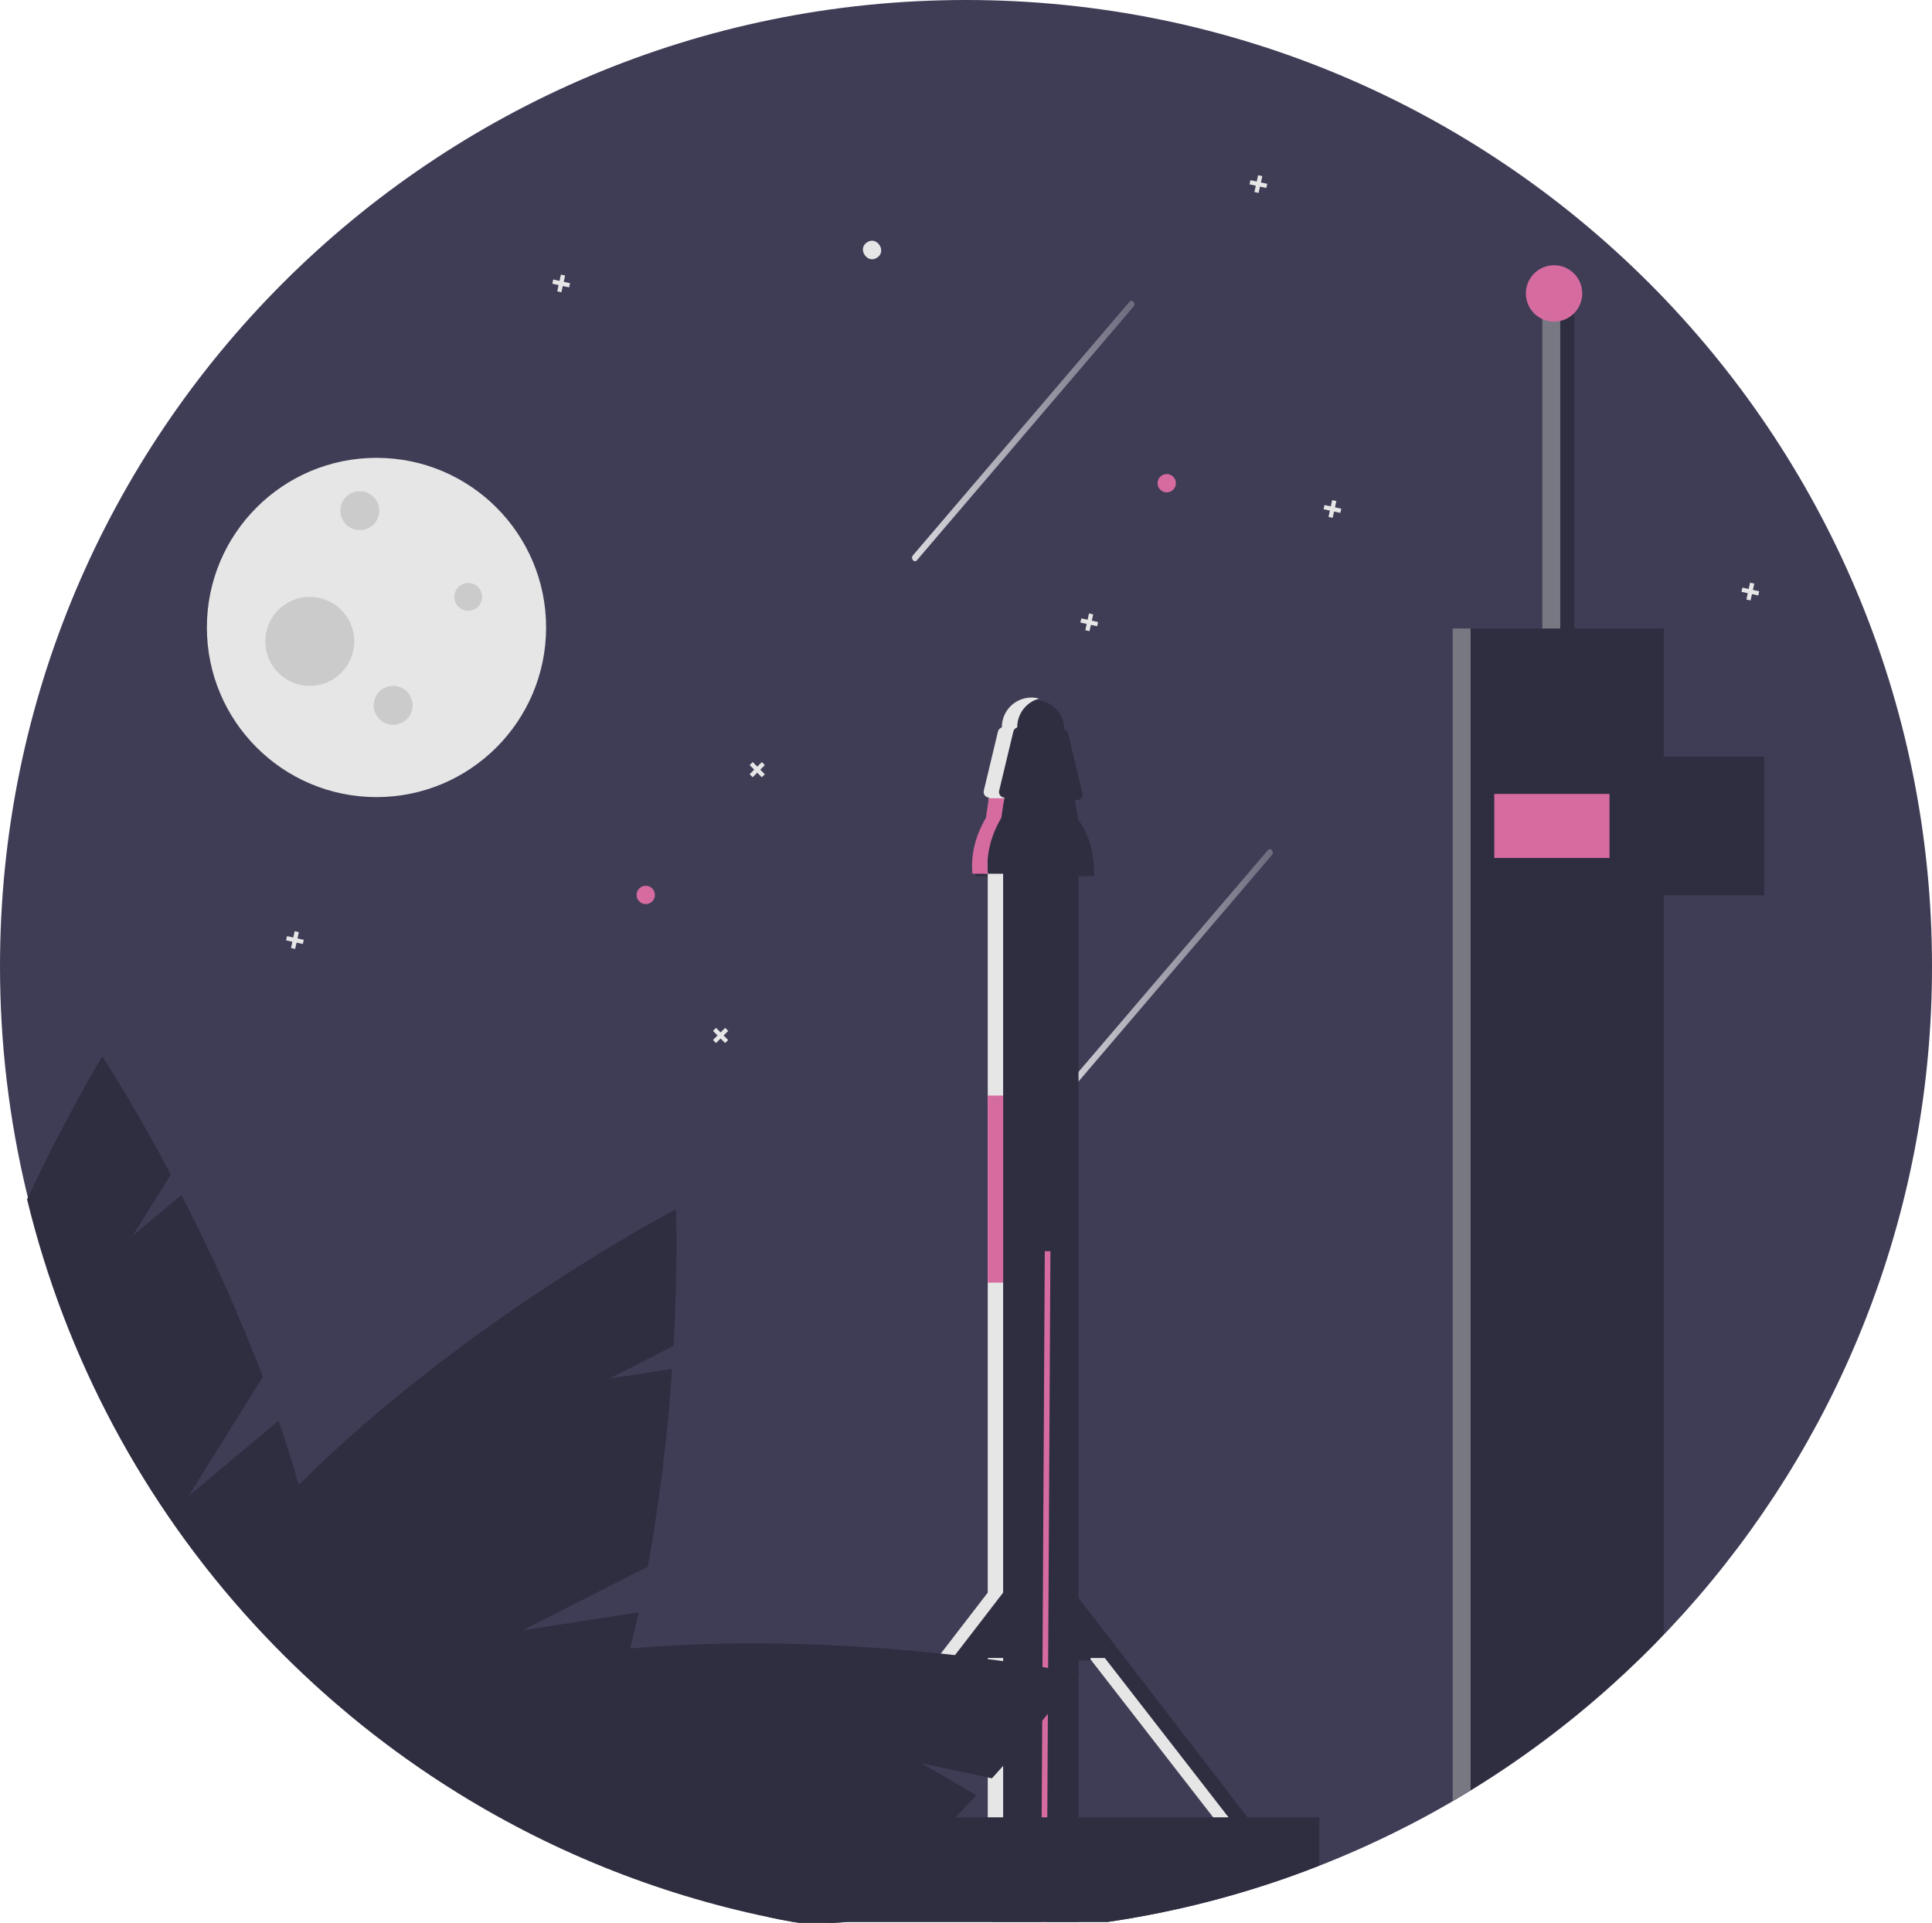
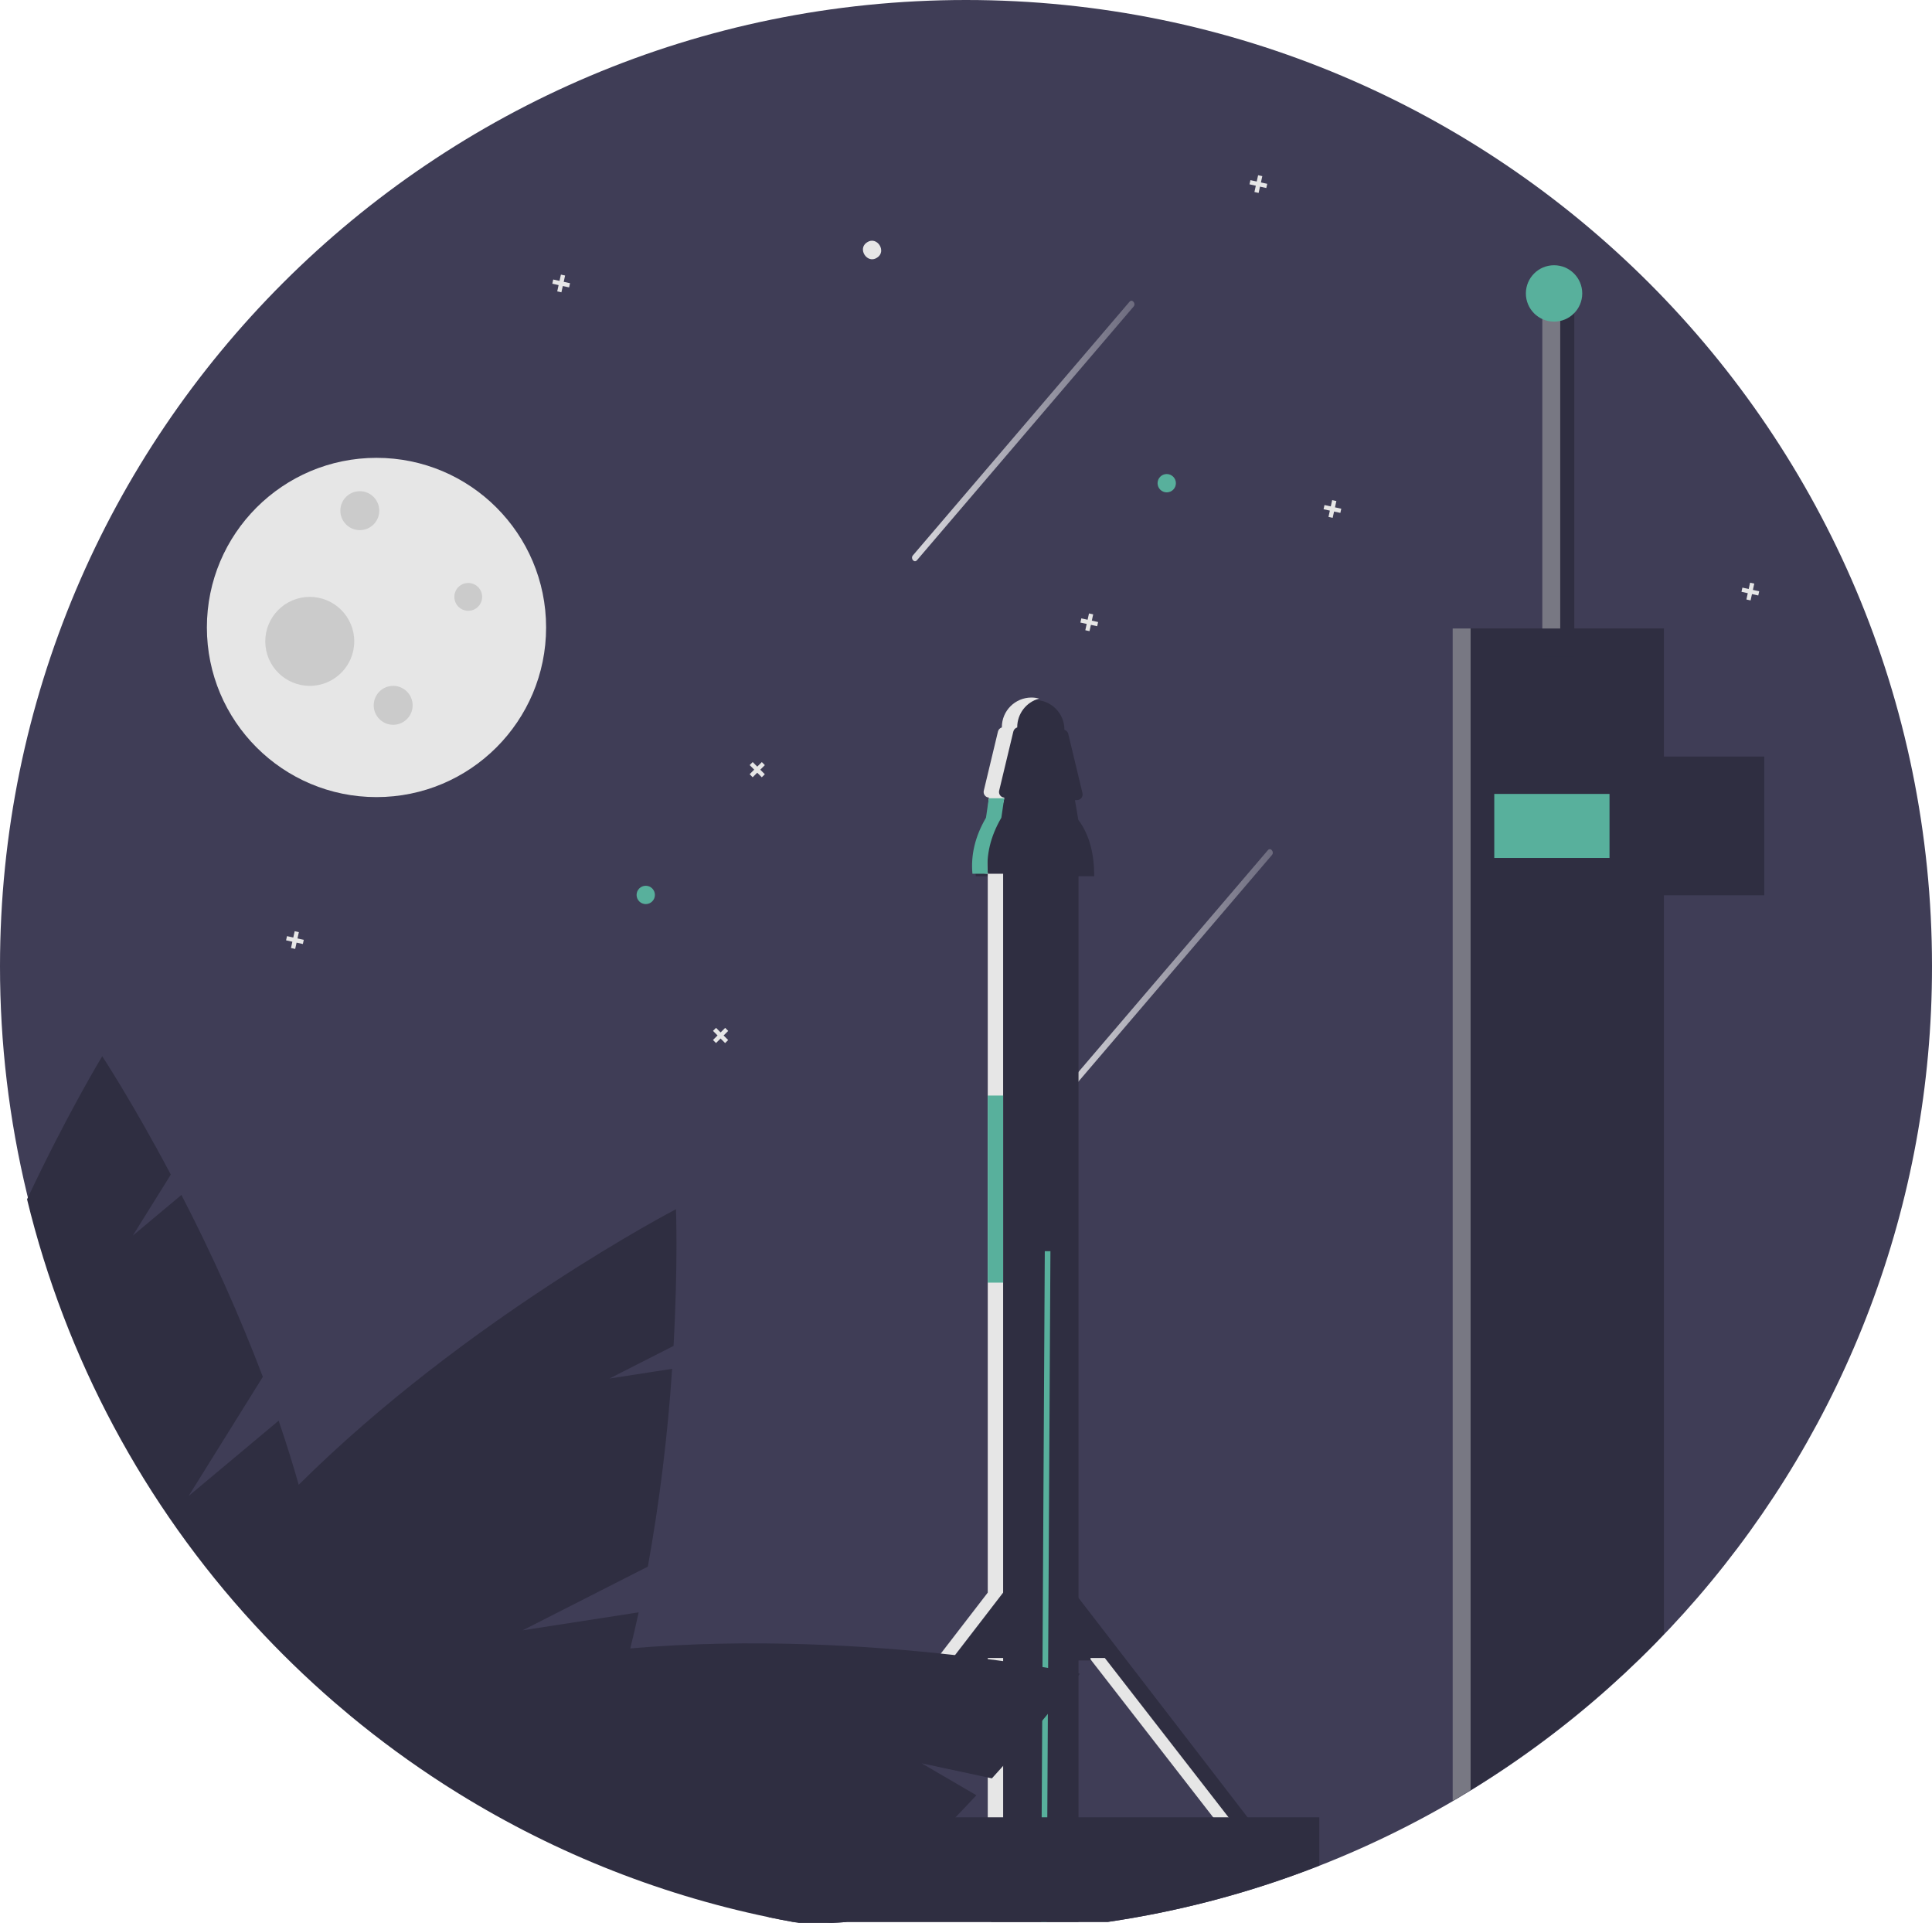
<svg xmlns="http://www.w3.org/2000/svg" xmlns:xlink="http://www.w3.org/1999/xlink" id="f795efda-d52b-464f-8ed0-c83c27181fc6" data-name="Layer 1" width="754" height="750.36" viewBox="0 0 754 750.36">
  <defs>
    <linearGradient id="b13d5aa8-7d59-4aa5-8b0c-a1087af90b05" x1="632.931" y1="457.002" x2="719.741" y2="457.002" gradientUnits="userSpaceOnUse">
      <stop offset="0" stop-color="#fff" />
      <stop offset="1" stop-color="#fff" stop-opacity="0.3" />
    </linearGradient>
    <linearGradient id="b216fe78-eea0-4fe3-b1f5-9d415c27bb0d" x1="578.931" y1="243.002" x2="665.741" y2="243.002" xlink:href="#b13d5aa8-7d59-4aa5-8b0c-a1087af90b05" />
  </defs>
  <path d="M977,451.82A376.647,376.647,0,0,1,655.41,824.77H553.3c-.16.14-5.82.41-5.82.41-.95-.13-1.91-.27-2.86-.41q-10.905-1.605-21.61-3.83a372.653,372.653,0,0,1-81.03-26.75c-.27-.12-.53-.25-.8-.37a371.023,371.023,0,0,1-41.87-22.81c-.34-.21-.67-.42-1-.63-.57-.36-1.13-.71-1.69-1.08-.18-.11-.36-.22-.54-.34A376.057,376.057,0,0,1,361.41,743.72c-.54-.43-1.08-.88-1.62-1.32q-3.255-2.7-6.45-5.46c-.02-.01-.03-.03-.05-.04A380.652,380.652,0,0,1,322.32,706.82c-.03-.04-.07-.07-.1-.11a376.239,376.239,0,0,1-88.33-164.6c-.12-.44-.22-.87-.33-1.31A378.139,378.139,0,0,1,223,451.82c0-208.21,168.79-377,377-377S977,243.61,977,451.82Z" transform="translate(-223 -74.82001)" fill="#3f3d56" />
  <path d="M634.853,507.436,667.824,468.838l32.971-38.599L719.407,408.45c1.03-1.206-.559-3.086-1.589-1.881l-32.971,38.599-32.971,38.599-18.612,21.79c-1.03,1.206.559,3.086,1.589,1.881Z" transform="translate(-223 -74.82001)" opacity="0.8" fill="url(#b13d5aa8-7d59-4aa5-8b0c-a1087af90b05)" />
  <rect x="386.81" y="336.41" width="34.1" height="413.54" fill="#2f2e41" />
-   <polygon points="409.95 488.23 409.88 500.61 409.05 650.87 408.95 668.78 408.73 709.14 408.51 749.95 406.31 749.95 406.53 709.14 406.74 671.44 406.85 650.5 407.68 500.64 407.75 488.22 409.95 488.23" fill="#d66ba0" />
+   <polygon points="409.95 488.23 409.88 500.61 409.05 650.87 408.95 668.78 408.73 709.14 408.51 749.95 406.31 749.95 406.53 709.14 406.74 671.44 406.85 650.5 407.68 500.64 407.75 488.22 409.95 488.23" fill="#58b09c" />
  <path d="M650.031,416.73h-46.204c-.671-7.238.998-14.528,5.294-21.876l1.306-8.927h31.903l1.505,8.814C648.305,400.697,650.037,408.217,650.031,416.73Z" transform="translate(-223 -74.82001)" fill="#2f2e41" />
  <path d="M643.318,387.027H610.396a2.2,2.2,0,0,1-2.139-2.714l5.544-23.102a2.2,2.2,0,0,1,2.139-1.687h21.833a2.2,2.2,0,0,1,2.139,1.687l5.544,23.102A2.2,2.2,0,0,1,643.318,387.027Z" transform="translate(-223 -74.82001)" fill="#2f2e41" />
  <path d="M626.86,347.97a11.564,11.564,0,0,0-11.55,11.56v11.55h23.1V359.53A11.564,11.564,0,0,0,626.86,347.97Z" transform="translate(-223 -74.82001)" fill="#2f2e41" />
  <polygon points="391.051 622.109 312.765 723.714 323.592 726.213 384.388 647.927 391.051 647.927 391.051 622.109" fill="#2f2e41" />
  <polygon points="419.831 622.109 498.117 723.714 487.29 726.213 426.494 647.927 419.831 647.927 419.831 622.109" fill="#2f2e41" />
  <path d="M872.38,320.07v392.4a378.724,378.724,0,0,1-82.45,65.08V320.07Z" transform="translate(-223 -74.82001)" fill="#2f2e41" />
  <rect x="634.387" y="295.224" width="54.134" height="54.134" fill="#2f2e41" />
  <rect x="601.906" y="114.5" width="12.492" height="141.581" fill="#2f2e41" />
  <g opacity="0.4">
    <path d="M796.93,320.07h-7V777.55q3.527-2.061,7-4.205Z" transform="translate(-223 -74.82001)" fill="#e6e6e6" />
    <rect x="601.906" y="114.5" width="7" height="130.75" fill="#e6e6e6" />
  </g>
-   <rect x="583.168" y="309.798" width="44.973" height="24.985" fill="#d66ba0" />
+   <rect x="583.168" y="309.798" width="44.973" height="24.985" fill="#58b09c" />
  <circle cx="146.933" cy="244.847" r="66.193" fill="#e6e6e6" />
  <circle cx="140.423" cy="199.271" r="7.596" fill="#cbcbcb" />
  <circle cx="153.444" cy="275.23" r="7.596" fill="#cbcbcb" />
  <circle cx="182.742" cy="232.91" r="5.426" fill="#cbcbcb" />
  <circle cx="120.89" cy="250.272" r="17.362" fill="#cbcbcb" />
-   <circle cx="252.015" cy="349.213" r="3.576" fill="#d66ba0" />
+   <circle cx="252.015" cy="349.213" r="3.576" fill="#58b09c" />
  <polygon points="283.012 401.093 281.227 402.866 279.454 401.081 278.264 402.263 280.037 404.048 278.252 405.821 279.434 407.011 281.219 405.238 282.992 407.023 284.182 405.841 282.409 404.056 284.194 402.283 283.012 401.093" fill="#e6e6e6" />
  <polygon points="297.318 297.375 295.533 299.148 293.76 297.363 292.57 298.545 294.343 300.33 292.558 302.103 293.74 303.293 295.525 301.52 297.298 303.305 298.488 302.123 296.715 300.338 298.5 298.565 297.318 297.375" fill="#e6e6e6" />
  <path d="M565.279,175.376c-3.862,2.573-7.815-3.551-3.878-6.01C565.262,166.793,569.215,172.917,565.279,175.376Z" transform="translate(-223 -74.82001)" fill="#e6e6e6" />
  <polygon points="118.557 366.728 116.1 366.189 116.638 363.731 115 363.372 114.461 365.83 112.004 365.292 111.645 366.93 114.102 367.469 113.564 369.926 115.202 370.285 115.741 367.827 118.198 368.366 118.557 366.728" fill="#e6e6e6" />
  <polygon points="494.557 71.728 492.1 71.189 492.638 68.731 491 68.372 490.461 70.83 488.004 70.292 487.645 71.93 490.102 72.469 489.564 74.926 491.202 75.285 491.741 72.827 494.198 73.366 494.557 71.728" fill="#e6e6e6" />
  <polygon points="686.557 230.728 684.1 230.189 684.638 227.731 683 227.372 682.461 229.83 680.004 229.292 679.645 230.93 682.102 231.469 681.564 233.926 683.202 234.285 683.741 231.827 686.198 232.366 686.557 230.728" fill="#e6e6e6" />
  <polygon points="222.46 110.506 220.003 109.967 220.541 107.51 218.903 107.151 218.364 109.608 215.906 109.07 215.547 110.708 218.005 111.247 217.467 113.705 219.105 114.063 219.644 111.606 222.101 112.144 222.46 110.506" fill="#e6e6e6" />
-   <circle cx="455.34" cy="188.551" r="3.576" fill="#d66ba0" />
+   <circle cx="455.34" cy="188.551" r="3.576" fill="#58b09c" />
  <polygon points="428.557 242.728 426.1 242.189 426.638 239.731 425 239.372 424.461 241.83 422.004 241.292 421.645 242.93 424.102 243.469 423.564 245.926 425.202 246.285 425.741 243.827 428.198 244.366 428.557 242.728" fill="#e6e6e6" />
  <polygon points="523.46 198.506 521.003 197.967 521.541 195.51 519.903 195.151 519.364 197.608 516.906 197.07 516.547 198.708 519.005 199.247 518.467 201.705 520.105 202.063 520.644 199.606 523.101 200.144 523.46 198.506" fill="#e6e6e6" />
  <path d="M580.853,293.436,613.824,254.838l32.971-38.599L665.407,194.45c1.03-1.206-.559-3.086-1.589-1.881l-32.971,38.599-32.971,38.599-18.612,21.79c-1.03,1.206.559,3.086,1.589,1.881Z" transform="translate(-223 -74.82001)" opacity="0.8" fill="url(#b216fe78-eea0-4fe3-b1f5-9d415c27bb0d)" />
  <rect x="385.494" y="646.969" width="6" height="102.023" fill="#e6e6e6" />
  <path d="M628.54,347.42a11.573,11.573,0,0,0-8.55,11.15v.1a2.211,2.211,0,0,0-1.51,1.58l-5.54,23.11a2.185,2.185,0,0,0,2.01,2.69l-.04.27-.15,1-2.26,7c-4.29,7.34-4.66,14.21-3.99,21.45h5.98V696.28l-78.04,101.3L542.19,798.9l-.91,1.18-10.83-2.5,78.04-101.3V415.77l-4.99-.45c-.67-7.24.71-13.66,5-21l.26-7,.15-1,.04-.27a2.185,2.185,0,0,1-2.01-2.69l5.54-23.11a2.211,2.211,0,0,1,1.51-1.58v-.1a11.564,11.564,0,0,1,11.55-11.56A11.433,11.433,0,0,1,628.54,347.42Z" transform="translate(-223 -74.82001)" fill="#e6e6e6" />
  <polygon points="431.177 646.969 425.594 646.969 425.594 647.506 485.974 725.255 491.062 724.081 431.177 646.969" fill="#e6e6e6" />
  <path d="M737.88,783.96v18.85a374.502,374.502,0,0,1-82.47,21.96h-123c-3.15-.57-6.29-1.18-9.4-1.83V783.96Z" transform="translate(-223 -74.82001)" fill="#2f2e41" />
  <path d="M632.05,725.69c-.7-.12-1.44-.24-2.2-.37-4.47-.72-9.86-1.54-16.04-2.39q-.63-.09-1.29-.18c-5.1-.69-10.71-1.39-16.76-2.08-33.17-3.73-79.5-6.72-126.78-2.61,1.17-4.7,2.25-9.4,3.27-14.08l-45.28,7.01L475.83,686.14a692.681,692.681,0,0,0,9.48-77.18l-24.46,3.78,25.01-12.72c1.79-32.03.95-53.35.95-53.35S405,589.2,339.58,654.2c-2.4-8.46-5.03-16.81-7.83-25.01l-35.14,29.4,28.97-46.52A689.2,689.2,0,0,0,293.8,541.1l-18.98,15.88,14.84-23.82c-15.02-28.35-26.76-46.17-26.76-46.17s-13.39,21.94-29.34,55.81a376.303,376.303,0,0,0,88.76,166.02,380.108,380.108,0,0,0,31.02,30.12q3.195,2.76,6.45,5.46A377.473,377.473,0,0,0,396.08,770.96c.74.48,1.48.95,2.23,1.42a375.117,375.117,0,0,0,124.7,50.56c3.11.65,6.25,1.26,9.4,1.83.77.14,1.54.28,2.31.41h12.76s5.66-.27,5.82-.41c15.85-13.87,30.22-27.89,42.61-40.81,2.82-2.93,5.53-5.81,8.14-8.61l-21.38-12.47,27.44,5.88c1.26-1.39,2.5-2.76,3.7-4.1,6.16-6.88,11.5-13.11,15.93-18.4.76-.92,1.5-1.8,2.21-2.66,8.07-9.74,12.51-15.68,12.51-15.68S640,727.01,632.05,725.69Z" transform="translate(-223 -74.82001)" fill="#2f2e41" />
-   <path d="M608.49,415.77h-5.98c-.67-7.24,1-14.53,5.29-21.87l.96-6.58.15-1h6l-.15,1L613.8,393.9c-4.29,7.34-5.96,14.63-5.29,21.87h5.98" transform="translate(-223 -74.82001)" fill="#d66ba0" />
-   <rect x="385.49" y="427.5" width="6" height="73" fill="#d66ba0" />
-   <circle cx="606.5" cy="114.5" r="11" fill="#d66ba0" />
+   <path d="M608.49,415.77h-5.98c-.67-7.24,1-14.53,5.29-21.87l.96-6.58.15-1h6l-.15,1L613.8,393.9c-4.29,7.34-5.96,14.63-5.29,21.87h5.98" transform="translate(-223 -74.82001)" fill="#58b09c" />
+   <rect x="385.49" y="427.5" width="6" height="73" fill="#58b09c" />
+   <circle cx="606.5" cy="114.5" r="11" fill="#58b09c" />
</svg>
